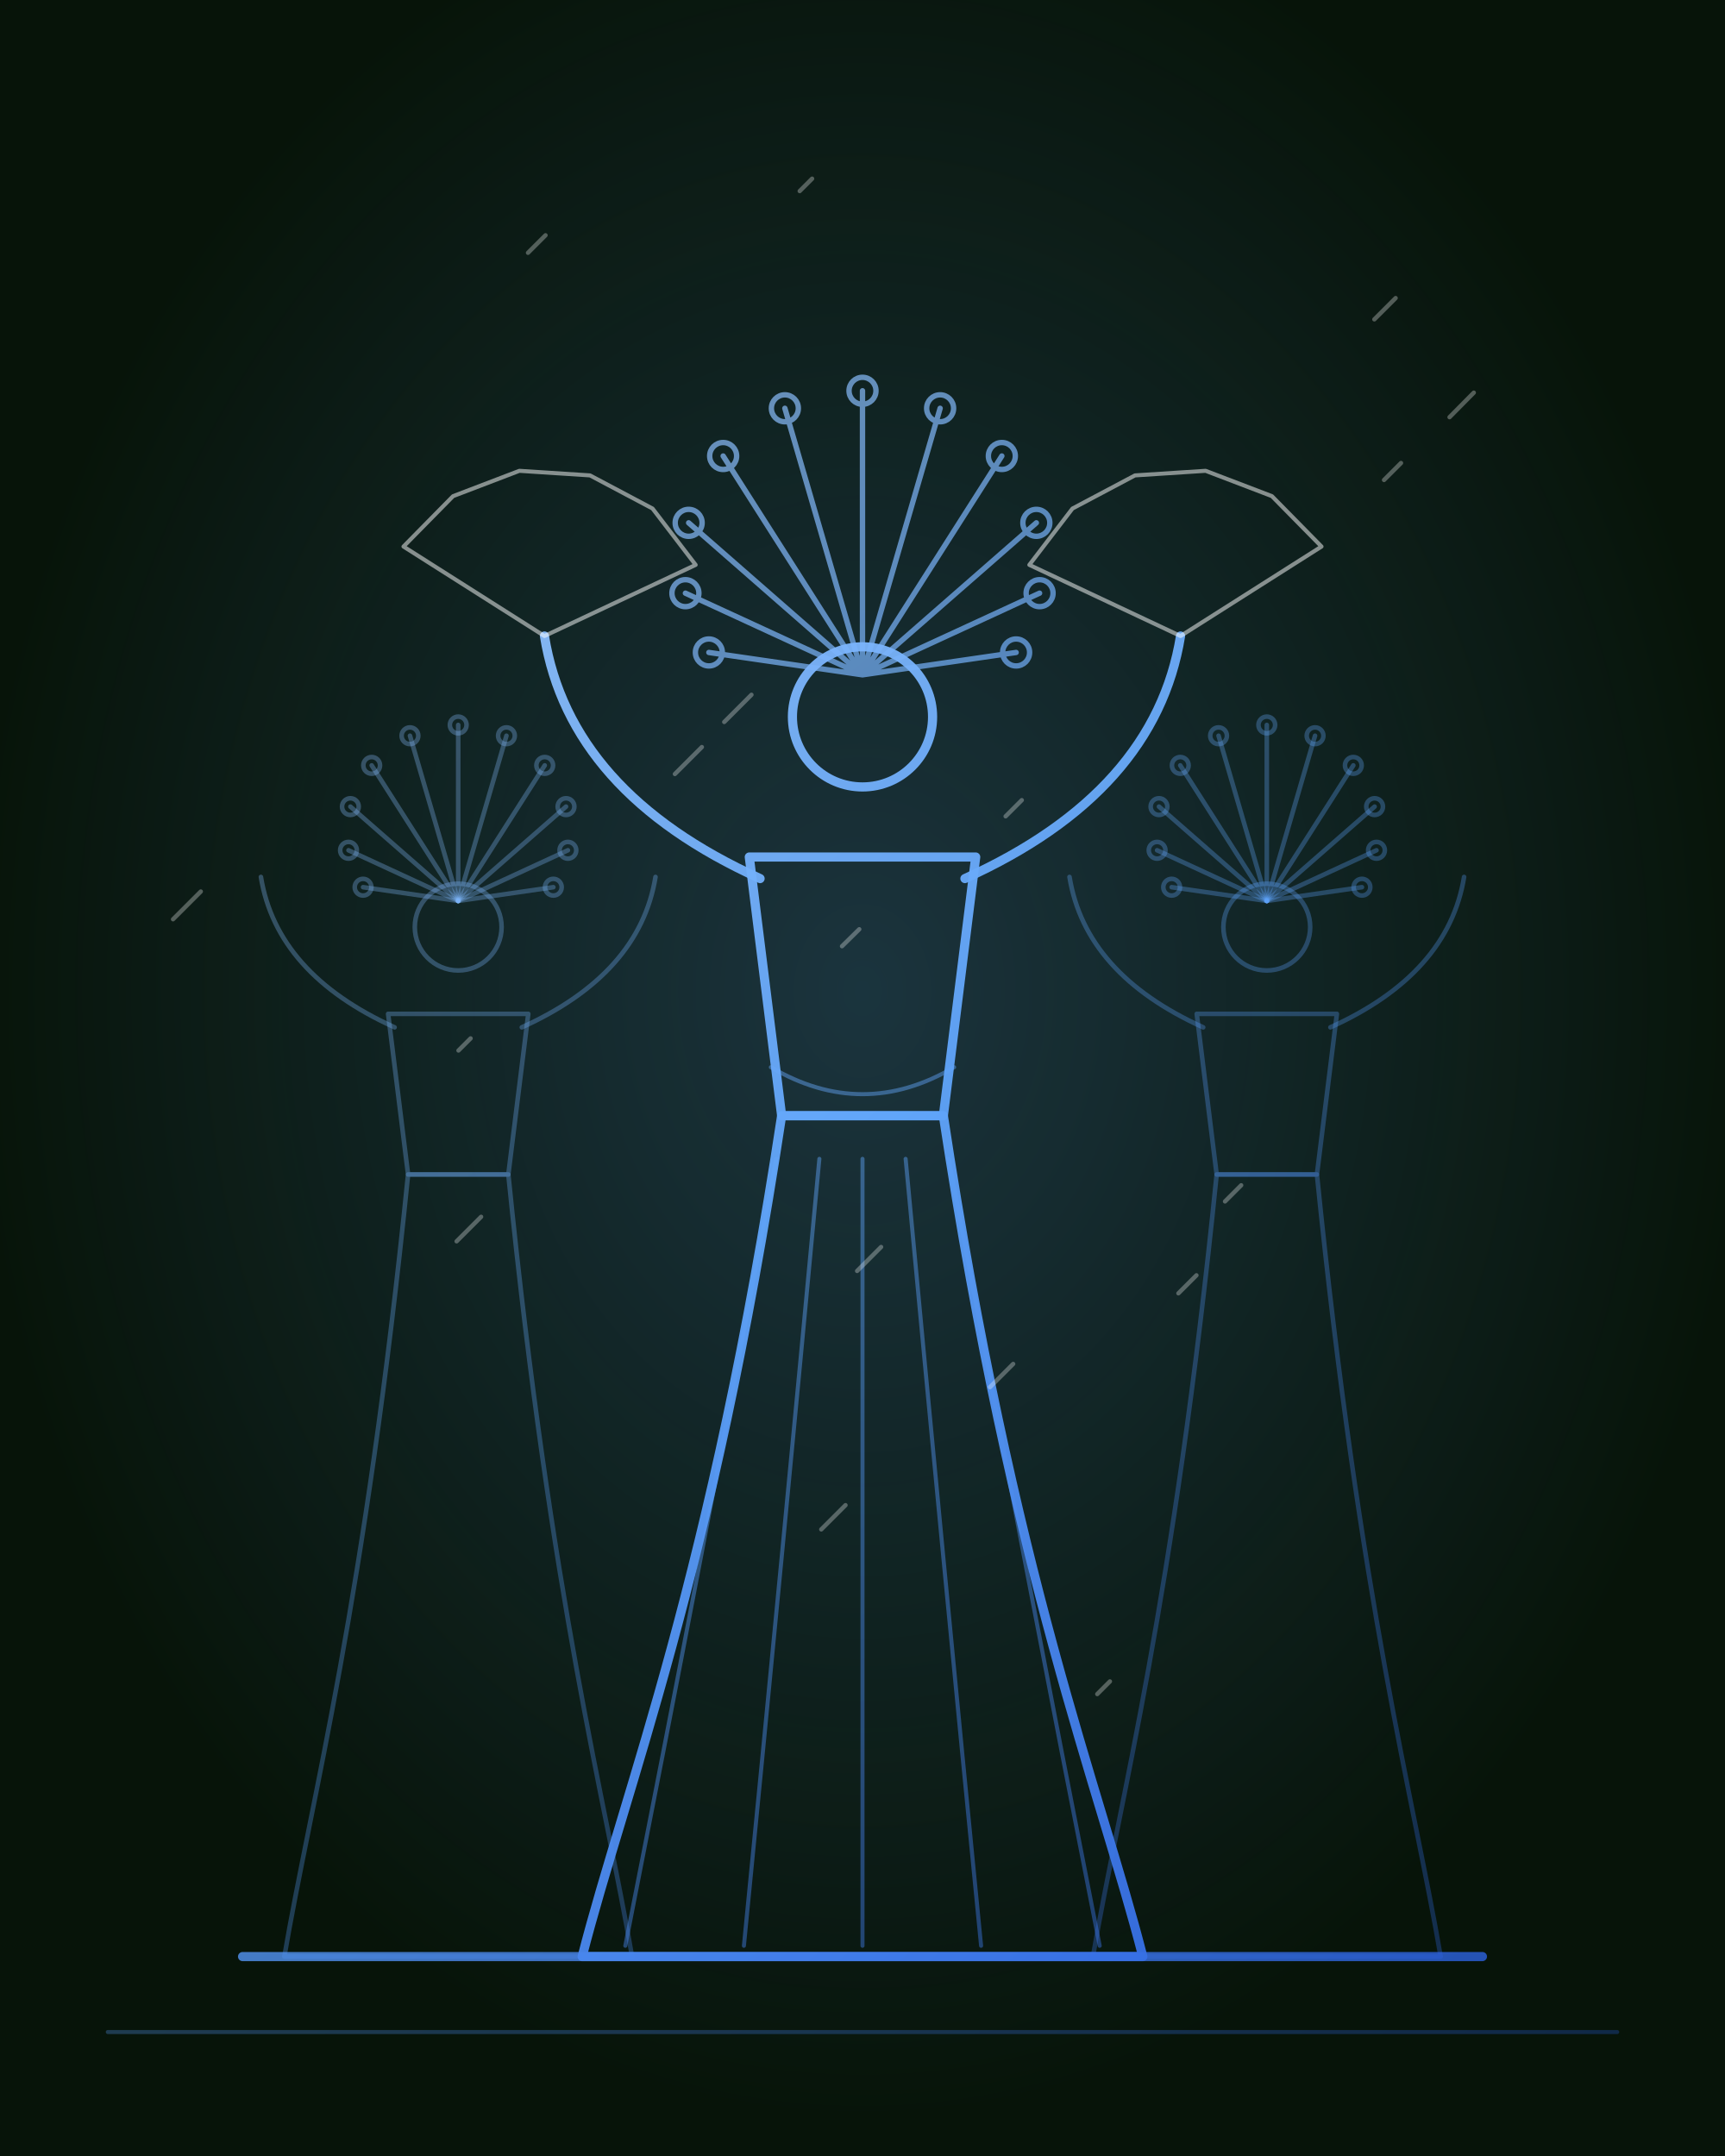
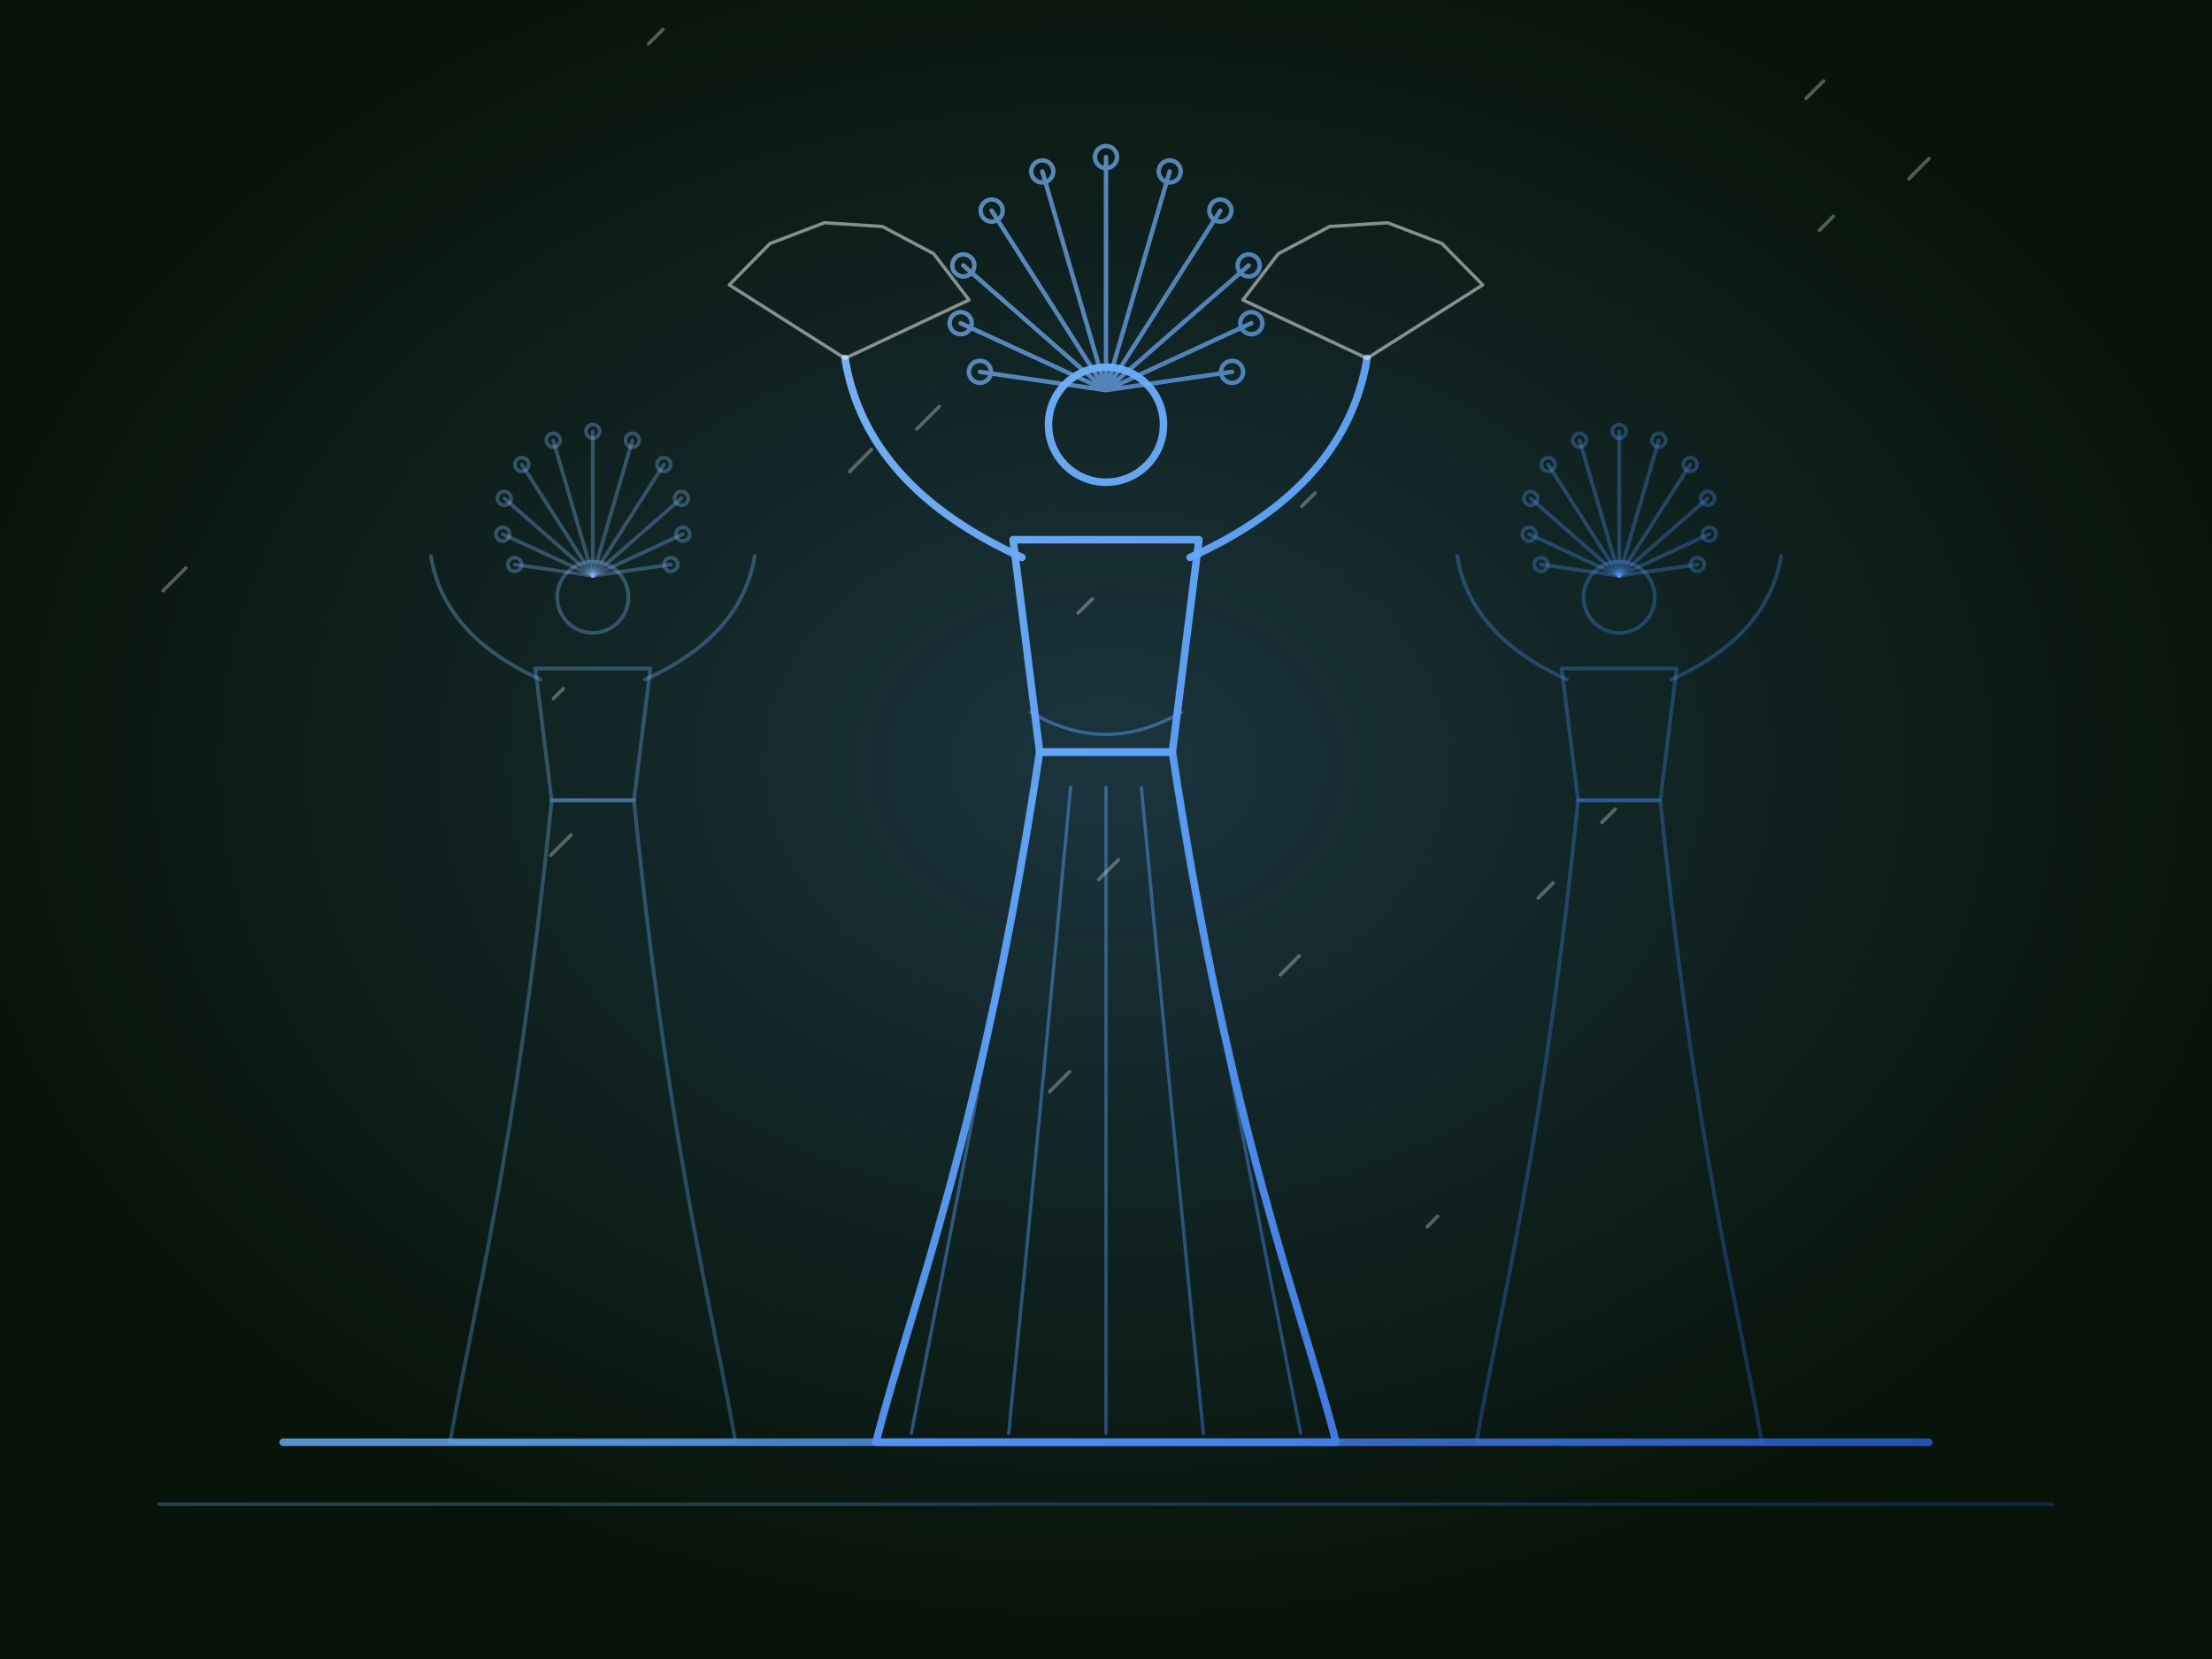
- <svg xmlns="http://www.w3.org/2000/svg" viewBox="0 0 640 800" width="640" height="800" fill="none" stroke-linejoin="round" stroke-linecap="round">
+ <svg xmlns="http://www.w3.org/2000/svg" viewBox="0 0 1000 750" width="1000" height="750" fill="none" stroke-linejoin="round" stroke-linecap="round">
  <defs>
-     <linearGradient id="k" gradientUnits="userSpaceOnUse" x1="0" y1="0" x2="640" y2="800">
+     <linearGradient id="k" gradientUnits="userSpaceOnUse" x1="0" y1="0" x2="1000" y2="750">
      <stop offset="0%" stop-color="#bfdbfe" />
      <stop offset="52%" stop-color="#60a5fa" />
      <stop offset="100%" stop-color="#1d4ed8" />
    </linearGradient>
    <radialGradient id="halo" cx="50%" cy="46%" r="52%">
      <stop offset="0%" stop-color="#60a5fa" stop-opacity="0.22" />
      <stop offset="100%" stop-color="#60a5fa" stop-opacity="0" />
    </radialGradient>
  </defs>
-   <rect width="640" height="800" fill="#071409" />
-   <rect width="640" height="800" fill="url(#halo)" />
-   <g stroke="url(#k)" stroke-width="1.7" stroke-opacity="0.32">
-     <path d="M170 334.3 L134.7 329.2" />
-     <path d="M134.7 329.2 m-3.1 0 a3.1 3.1 0 1 0 6.2 0 a3.1 3.1 0 1 0 -6.2 0" />
-     <path d="M170 334.3 L129.3 315.5" />
-     <path d="M129.3 315.5 m-3.1 0 a3.1 3.1 0 1 0 6.2 0 a3.1 3.1 0 1 0 -6.2 0" />
-     <path d="M170 334.3 L130 299.3" />
-     <path d="M130 299.3 m-3.1 0 a3.1 3.1 0 1 0 6.2 0 a3.1 3.1 0 1 0 -6.2 0" />
-     <path d="M170 334.3 L137.9 284" />
-     <path d="M137.9 284 m-3.1 0 a3.1 3.1 0 1 0 6.2 0 a3.1 3.1 0 1 0 -6.2 0" />
-     <path d="M170 334.3 L152.1 273" />
-     <path d="M152.1 273 m-3.1 0 a3.1 3.1 0 1 0 6.2 0 a3.1 3.1 0 1 0 -6.2 0" />
-     <path d="M170 334.3 L170 269" />
-     <path d="M170 269 m-3.1 0 a3.1 3.1 0 1 0 6.2 0 a3.1 3.1 0 1 0 -6.2 0" />
-     <path d="M170 334.3 L187.9 273" />
-     <path d="M187.9 273 m-3.1 0 a3.1 3.1 0 1 0 6.2 0 a3.1 3.1 0 1 0 -6.2 0" />
-     <path d="M170 334.3 L202.1 284" />
-     <path d="M202.1 284 m-3.1 0 a3.1 3.1 0 1 0 6.2 0 a3.1 3.1 0 1 0 -6.2 0" />
-     <path d="M170 334.3 L210 299.3" />
-     <path d="M210 299.3 m-3.1 0 a3.1 3.1 0 1 0 6.2 0 a3.1 3.1 0 1 0 -6.2 0" />
-     <path d="M170 334.3 L210.7 315.5" />
-     <path d="M210.7 315.5 m-3.1 0 a3.1 3.1 0 1 0 6.2 0 a3.1 3.1 0 1 0 -6.2 0" />
-     <path d="M170 334.3 L205.3 329.2" />
-     <path d="M205.3 329.2 m-3.1 0 a3.1 3.1 0 1 0 6.2 0 a3.1 3.1 0 1 0 -6.2 0" />
-     <circle cx="170" cy="344" r="16.1" />
-     <path d="M144 376.2 L196 376.2 L188.6 435.8 L151.4 435.8 Z" />
-     <path d="M151.4 435.8 C135.3 595.4 115.4 668 105.5 726 L234.5 726 C224.6 668 204.7 595.4 188.6 435.8 Z" />
-     <path d="M146.4 381.2 Q102.7 361.4 96.8 325.4" />
-     <path d="M193.6 381.2 Q237.3 361.4 243.2 325.4" />
-     <path d="M470 334.3 L434.7 329.2" />
-     <path d="M434.7 329.2 m-3.1 0 a3.1 3.1 0 1 0 6.2 0 a3.1 3.1 0 1 0 -6.2 0" />
-     <path d="M470 334.3 L429.3 315.5" />
-     <path d="M429.3 315.5 m-3.1 0 a3.1 3.1 0 1 0 6.2 0 a3.1 3.1 0 1 0 -6.2 0" />
-     <path d="M470 334.3 L430 299.3" />
-     <path d="M430 299.3 m-3.1 0 a3.1 3.1 0 1 0 6.2 0 a3.1 3.1 0 1 0 -6.2 0" />
-     <path d="M470 334.3 L437.9 284" />
-     <path d="M437.9 284 m-3.1 0 a3.1 3.1 0 1 0 6.2 0 a3.1 3.1 0 1 0 -6.2 0" />
-     <path d="M470 334.3 L452.1 273" />
-     <path d="M452.1 273 m-3.1 0 a3.1 3.1 0 1 0 6.2 0 a3.1 3.1 0 1 0 -6.2 0" />
-     <path d="M470 334.3 L470 269" />
-     <path d="M470 269 m-3.1 0 a3.1 3.1 0 1 0 6.2 0 a3.1 3.1 0 1 0 -6.2 0" />
-     <path d="M470 334.3 L487.9 273" />
-     <path d="M487.9 273 m-3.1 0 a3.1 3.1 0 1 0 6.2 0 a3.1 3.1 0 1 0 -6.2 0" />
-     <path d="M470 334.3 L502.1 284" />
-     <path d="M502.1 284 m-3.1 0 a3.1 3.1 0 1 0 6.2 0 a3.1 3.1 0 1 0 -6.2 0" />
-     <path d="M470 334.3 L510 299.3" />
-     <path d="M510 299.3 m-3.1 0 a3.1 3.1 0 1 0 6.2 0 a3.1 3.1 0 1 0 -6.2 0" />
-     <path d="M470 334.3 L510.7 315.5" />
-     <path d="M510.7 315.5 m-3.1 0 a3.1 3.1 0 1 0 6.2 0 a3.1 3.1 0 1 0 -6.2 0" />
-     <path d="M470 334.3 L505.3 329.2" />
-     <path d="M505.3 329.2 m-3.1 0 a3.1 3.1 0 1 0 6.2 0 a3.1 3.1 0 1 0 -6.2 0" />
-     <circle cx="470" cy="344" r="16.1" />
-     <path d="M444 376.2 L496 376.2 L488.6 435.8 L451.4 435.8 Z" />
-     <path d="M451.4 435.8 C435.3 595.4 415.4 668 405.5 726 L534.5 726 C524.6 668 504.7 595.4 488.6 435.8 Z" />
-     <path d="M446.4 381.2 Q402.7 361.4 396.8 325.4" />
-     <path d="M493.6 381.2 Q537.3 361.4 543.2 325.4" />
+   <rect width="1000" height="750" fill="#071409" />
+   <rect width="1000" height="750" fill="url(#halo)" />
+   <g transform="translate(0 -74)">
+     <g stroke="url(#k)" stroke-width="1.7" stroke-opacity="0.32">
+       <path d="M268 334.3 L232.7 329.2" />
+       <path d="M232.7 329.2 m-3.1 0 a3.1 3.1 0 1 0 6.2 0 a3.1 3.1 0 1 0 -6.2 0" />
+       <path d="M268 334.3 L227.3 315.5" />
+       <path d="M227.3 315.5 m-3.1 0 a3.1 3.1 0 1 0 6.2 0 a3.1 3.1 0 1 0 -6.2 0" />
+       <path d="M268 334.3 L228 299.3" />
+       <path d="M228 299.3 m-3.1 0 a3.1 3.1 0 1 0 6.2 0 a3.1 3.1 0 1 0 -6.2 0" />
+       <path d="M268 334.3 L235.9 284" />
+       <path d="M235.9 284 m-3.1 0 a3.1 3.1 0 1 0 6.2 0 a3.1 3.1 0 1 0 -6.2 0" />
+       <path d="M268 334.3 L250.1 273" />
+       <path d="M250.1 273 m-3.1 0 a3.1 3.1 0 1 0 6.2 0 a3.1 3.1 0 1 0 -6.2 0" />
+       <path d="M268 334.3 L268 269" />
+       <path d="M268 269 m-3.1 0 a3.1 3.1 0 1 0 6.2 0 a3.1 3.1 0 1 0 -6.2 0" />
+       <path d="M268 334.3 L285.9 273" />
+       <path d="M285.9 273 m-3.1 0 a3.1 3.1 0 1 0 6.2 0 a3.1 3.1 0 1 0 -6.2 0" />
+       <path d="M268 334.3 L300.1 284" />
+       <path d="M300.1 284 m-3.1 0 a3.1 3.1 0 1 0 6.2 0 a3.1 3.1 0 1 0 -6.2 0" />
+       <path d="M268 334.3 L308 299.3" />
+       <path d="M308 299.3 m-3.1 0 a3.1 3.1 0 1 0 6.2 0 a3.1 3.1 0 1 0 -6.2 0" />
+       <path d="M268 334.3 L308.7 315.5" />
+       <path d="M308.7 315.5 m-3.1 0 a3.1 3.1 0 1 0 6.2 0 a3.1 3.1 0 1 0 -6.2 0" />
+       <path d="M268 334.3 L303.3 329.2" />
+       <path d="M303.3 329.2 m-3.1 0 a3.1 3.1 0 1 0 6.2 0 a3.1 3.1 0 1 0 -6.2 0" />
+       <circle cx="268" cy="344" r="16.1" />
+       <path d="M242 376.2 L294 376.2 L286.6 435.8 L249.4 435.8 Z" />
+       <path d="M249.4 435.8 C233.3 595.4 213.4 668 203.5 726 L332.5 726 C322.6 668 302.7 595.4 286.6 435.8 Z" />
+       <path d="M244.4 381.2 Q200.7 361.4 194.8 325.4" />
+       <path d="M291.6 381.2 Q335.3 361.4 341.2 325.4" />
+       <path d="M732 334.3 L696.7 329.2" />
+       <path d="M696.7 329.2 m-3.1 0 a3.1 3.1 0 1 0 6.2 0 a3.1 3.1 0 1 0 -6.2 0" />
+       <path d="M732 334.3 L691.3 315.5" />
+       <path d="M691.3 315.5 m-3.1 0 a3.1 3.1 0 1 0 6.2 0 a3.1 3.1 0 1 0 -6.2 0" />
+       <path d="M732 334.3 L692 299.3" />
+       <path d="M692 299.3 m-3.1 0 a3.1 3.1 0 1 0 6.2 0 a3.1 3.1 0 1 0 -6.2 0" />
+       <path d="M732 334.3 L699.9 284" />
+       <path d="M699.9 284 m-3.1 0 a3.1 3.1 0 1 0 6.2 0 a3.1 3.1 0 1 0 -6.2 0" />
+       <path d="M732 334.3 L714.1 273" />
+       <path d="M714.1 273 m-3.1 0 a3.1 3.1 0 1 0 6.2 0 a3.1 3.1 0 1 0 -6.2 0" />
+       <path d="M732 334.3 L732 269" />
+       <path d="M732 269 m-3.1 0 a3.1 3.1 0 1 0 6.2 0 a3.1 3.1 0 1 0 -6.2 0" />
+       <path d="M732 334.3 L749.9 273" />
+       <path d="M749.9 273 m-3.1 0 a3.1 3.1 0 1 0 6.2 0 a3.1 3.1 0 1 0 -6.2 0" />
+       <path d="M732 334.3 L764.1 284" />
+       <path d="M764.1 284 m-3.1 0 a3.1 3.1 0 1 0 6.2 0 a3.1 3.1 0 1 0 -6.2 0" />
+       <path d="M732 334.3 L772 299.3" />
+       <path d="M772 299.3 m-3.1 0 a3.1 3.1 0 1 0 6.2 0 a3.1 3.1 0 1 0 -6.2 0" />
+       <path d="M732 334.3 L772.7 315.5" />
+       <path d="M772.7 315.5 m-3.1 0 a3.1 3.1 0 1 0 6.2 0 a3.1 3.1 0 1 0 -6.2 0" />
+       <path d="M732 334.3 L767.3 329.2" />
+       <path d="M767.3 329.2 m-3.1 0 a3.1 3.1 0 1 0 6.2 0 a3.1 3.1 0 1 0 -6.2 0" />
+       <circle cx="732" cy="344" r="16.1" />
+       <path d="M706 376.2 L758 376.2 L750.6 435.8 L713.4 435.8 Z" />
+       <path d="M713.4 435.8 C697.3 595.4 677.4 668 667.5 726 L796.5 726 C786.6 668 766.7 595.4 750.6 435.8 Z" />
+       <path d="M708.4 381.2 Q664.7 361.4 658.8 325.4" />
+       <path d="M755.6 381.2 Q799.3 361.4 805.2 325.4" />
+     </g>
+     <g stroke="url(#k)" stroke-width="2" stroke-opacity="0.7">
+       <path d="M500 250.4 L443 242.1 M443 242.1 m-5 0 a5 5 0 1 0 10 0 a5 5 0 1 0 -10 0 M500 250.4 L434.3 220.1 M434.3 220.1 m-5 0 a5 5 0 1 0 10 0 a5 5 0 1 0 -10 0 M500 250.4 L435.5 194 M435.5 194 m-5 0 a5 5 0 1 0 10 0 a5 5 0 1 0 -10 0 M500 250.4 L448.3 169.2 M448.3 169.2 m-5 0 a5 5 0 1 0 10 0 a5 5 0 1 0 -10 0 M500 250.4 L471.2 151.5 M471.2 151.5 m-5 0 a5 5 0 1 0 10 0 a5 5 0 1 0 -10 0 M500 250.4 L500 145 M500 145 m-5 0 a5 5 0 1 0 10 0 a5 5 0 1 0 -10 0 M500 250.4 L528.8 151.5 M528.8 151.5 m-5 0 a5 5 0 1 0 10 0 a5 5 0 1 0 -10 0 M500 250.4 L551.7 169.2 M551.7 169.2 m-5 0 a5 5 0 1 0 10 0 a5 5 0 1 0 -10 0 M500 250.4 L564.5 194 M564.5 194 m-5 0 a5 5 0 1 0 10 0 a5 5 0 1 0 -10 0 M500 250.4 L565.7 220.1 M565.7 220.1 m-5 0 a5 5 0 1 0 10 0 a5 5 0 1 0 -10 0 M500 250.4 L557 242.1 M557 242.1 m-5 0 a5 5 0 1 0 10 0 a5 5 0 1 0 -10 0" />
+     </g>
+     <g stroke="url(#k)" stroke-width="3.4" stroke-opacity="0.95">
+       <circle cx="500" cy="266" r="26" />
+       <path d="M458 318 L542 318 L530 414 L470 414 Z" />
+       <path d="M470 414 C444 585.6 412 663.6 396 726 L604 726 C588 663.6 556 585.6 530 414 Z" />
+       <path d="M462 326 Q391.4 294 382 236" />
+       <path d="M538 326 Q608.6 294 618 236" />
+     </g>
+     <g stroke="#ffffff" stroke-width="1.5" stroke-opacity="0.5">
+       <path d="M382 236 L438.1 209.6 L422.1 188.7 L398.9 176.4 L372.7 174.7 L348.1 184.1 L329.7 202.8 Z" />
+     M382 236 L438.1 209.6
+     M382 236 L422.1 188.7
+     M382 236 L398.9 176.4
+     M382 236 L372.7 174.7
+     M382 236 L348.1 184.1
+     M382 236 L329.7 202.8
+     <path d="M618 236 L561.9 209.6 L577.9 188.7 L601.1 176.4 L627.3 174.7 L651.9 184.1 L670.3 202.8 Z" />
+     M618 236 L561.9 209.6
+     M618 236 L577.9 188.7
+     M618 236 L601.1 176.4
+     M618 236 L627.3 174.7
+     M618 236 L651.9 184.1
+     M618 236 L670.3 202.8
  </g>
-   <g stroke="url(#k)" stroke-width="2" stroke-opacity="0.7">
-     <path d="M320 250.4 L263 242.1 M263 242.1 m-5 0 a5 5 0 1 0 10 0 a5 5 0 1 0 -10 0 M320 250.4 L254.3 220.1 M254.3 220.1 m-5 0 a5 5 0 1 0 10 0 a5 5 0 1 0 -10 0 M320 250.4 L255.5 194 M255.5 194 m-5 0 a5 5 0 1 0 10 0 a5 5 0 1 0 -10 0 M320 250.4 L268.3 169.2 M268.3 169.2 m-5 0 a5 5 0 1 0 10 0 a5 5 0 1 0 -10 0 M320 250.4 L291.2 151.5 M291.2 151.5 m-5 0 a5 5 0 1 0 10 0 a5 5 0 1 0 -10 0 M320 250.4 L320 145 M320 145 m-5 0 a5 5 0 1 0 10 0 a5 5 0 1 0 -10 0 M320 250.4 L348.8 151.5 M348.8 151.5 m-5 0 a5 5 0 1 0 10 0 a5 5 0 1 0 -10 0 M320 250.4 L371.7 169.2 M371.7 169.2 m-5 0 a5 5 0 1 0 10 0 a5 5 0 1 0 -10 0 M320 250.4 L384.5 194 M384.5 194 m-5 0 a5 5 0 1 0 10 0 a5 5 0 1 0 -10 0 M320 250.4 L385.7 220.1 M385.7 220.1 m-5 0 a5 5 0 1 0 10 0 a5 5 0 1 0 -10 0 M320 250.4 L377 242.1 M377 242.1 m-5 0 a5 5 0 1 0 10 0 a5 5 0 1 0 -10 0" />
-   </g>
-   <g stroke="url(#k)" stroke-width="3.4" stroke-opacity="0.95">
-     <circle cx="320" cy="266" r="26" />
-     <path d="M278 318 L362 318 L350 414 L290 414 Z" />
-     <path d="M290 414 C264 585.6 232 663.6 216 726 L424 726 C408 663.6 376 585.6 350 414 Z" />
-     <path d="M282 326 Q211.4 294 202 236" />
-     <path d="M358 326 Q428.6 294 438 236" />
-   </g>
-   <g stroke="#ffffff" stroke-width="1.5" stroke-opacity="0.5">
-     <path d="M202 236 L258.1 209.6 L242.1 188.7 L218.9 176.4 L192.7 174.7 L168.1 184.1 L149.7 202.8 Z" />
-     M202 236 L258.1 209.6
-     M202 236 L242.1 188.7
-     M202 236 L218.9 176.4
-     M202 236 L192.7 174.7
-     M202 236 L168.1 184.1
-     M202 236 L149.7 202.8
-     <path d="M438 236 L381.9 209.6 L397.9 188.7 L421.1 176.4 L447.3 174.7 L471.9 184.1 L490.3 202.8 Z" />
-     M438 236 L381.9 209.6
-     M438 236 L397.9 188.7
-     M438 236 L421.1 176.4
-     M438 236 L447.3 174.7
-     M438 236 L471.9 184.1
-     M438 236 L490.3 202.8
-   </g>
-   <g stroke="url(#k)" stroke-width="1.5" stroke-opacity="0.45">
-     <path d="M286 396 Q320 416 354 396" />
-     <path d="M288 430 Q260 580 232 722 M304 430 Q290 580 276 722 M320 430 Q320 580 320 722 M336 430 Q350 580 364 722 M352 430 Q380 580 408 722" />
-   </g>
-   <g stroke="url(#k)" stroke-width="3.4" stroke-opacity="0.8">
-     <path d="M90 726 L550 726" />
-   </g>
-   <g stroke="url(#k)" stroke-width="1.5" stroke-opacity="0.3">
-     <path d="M40 754 L600 754" />
-   </g>
-   <g stroke="#ffffff" stroke-width="1.6" stroke-opacity="0.3">
-     <path d="M64.2 341.1 L74.5 330.8 M195.9 93.8 L202.4 87.3 M437.2 479.9 L443.9 473.2 M170.1 389.8 L174.6 385.3 M296.7 70.9 L301.3 66.3 M373.1 302.9 L379.1 296.9 M312.4 351.1 L318.8 344.8 M367.3 514.7 L375.9 506.1 M268.7 267.9 L278.8 257.8 M169.4 460.6 L178.5 451.5 M318 471.6 L326.9 462.7 M513.5 178.1 L519.8 171.8 M304.7 567.5 L313.7 558.5 M407.1 628.6 L411.8 623.9 M509.9 118.5 L517.8 110.6 M454.5 445.8 L460.5 439.8 M537.8 154.8 L546.8 145.7 M250.4 287.2 L260.4 277.2" />
+     <g stroke="url(#k)" stroke-width="1.5" stroke-opacity="0.45">
+       <path d="M466 396 Q500 416 534 396" />
+       <path d="M468 430 Q440 580 412 722 M484 430 Q470 580 456 722 M500 430 Q500 580 500 722 M516 430 Q530 580 544 722 M532 430 Q560 580 588 722" />
+     </g>
+     <g stroke="url(#k)" stroke-width="3.4" stroke-opacity="0.8">
+       <path d="M128 726 L872 726" />
+     </g>
+     <g stroke="url(#k)" stroke-width="1.5" stroke-opacity="0.3">
+       <path d="M72 754 L928 754" />
+     </g>
+     <g stroke="#ffffff" stroke-width="1.6" stroke-opacity="0.3">
+       <path d="M73.7 341.1 L84 330.8 M293.2 93.8 L299.7 87.3 M695.4 479.9 L702.1 473.2 M250.2 389.8 L254.7 385.3 M461.1 70.9 L465.7 66.3 M588.5 302.9 L594.5 296.9 M487.4 351.1 L493.8 344.8 M578.8 514.7 L587.4 506.1 M414.5 267.9 L424.6 257.8 M249 460.6 L258.1 451.5 M496.7 471.6 L505.6 462.7 M822.5 178.1 L828.8 171.8 M474.5 567.5 L483.5 558.5 M645.2 628.6 L649.9 623.9 M816.5 118.5 L824.4 110.6 M724.2 445.8 L730.2 439.8 M863 154.8 L872 145.7 M384.1 287.2 L394 277.2" />
+     </g>
  </g>
</svg>
